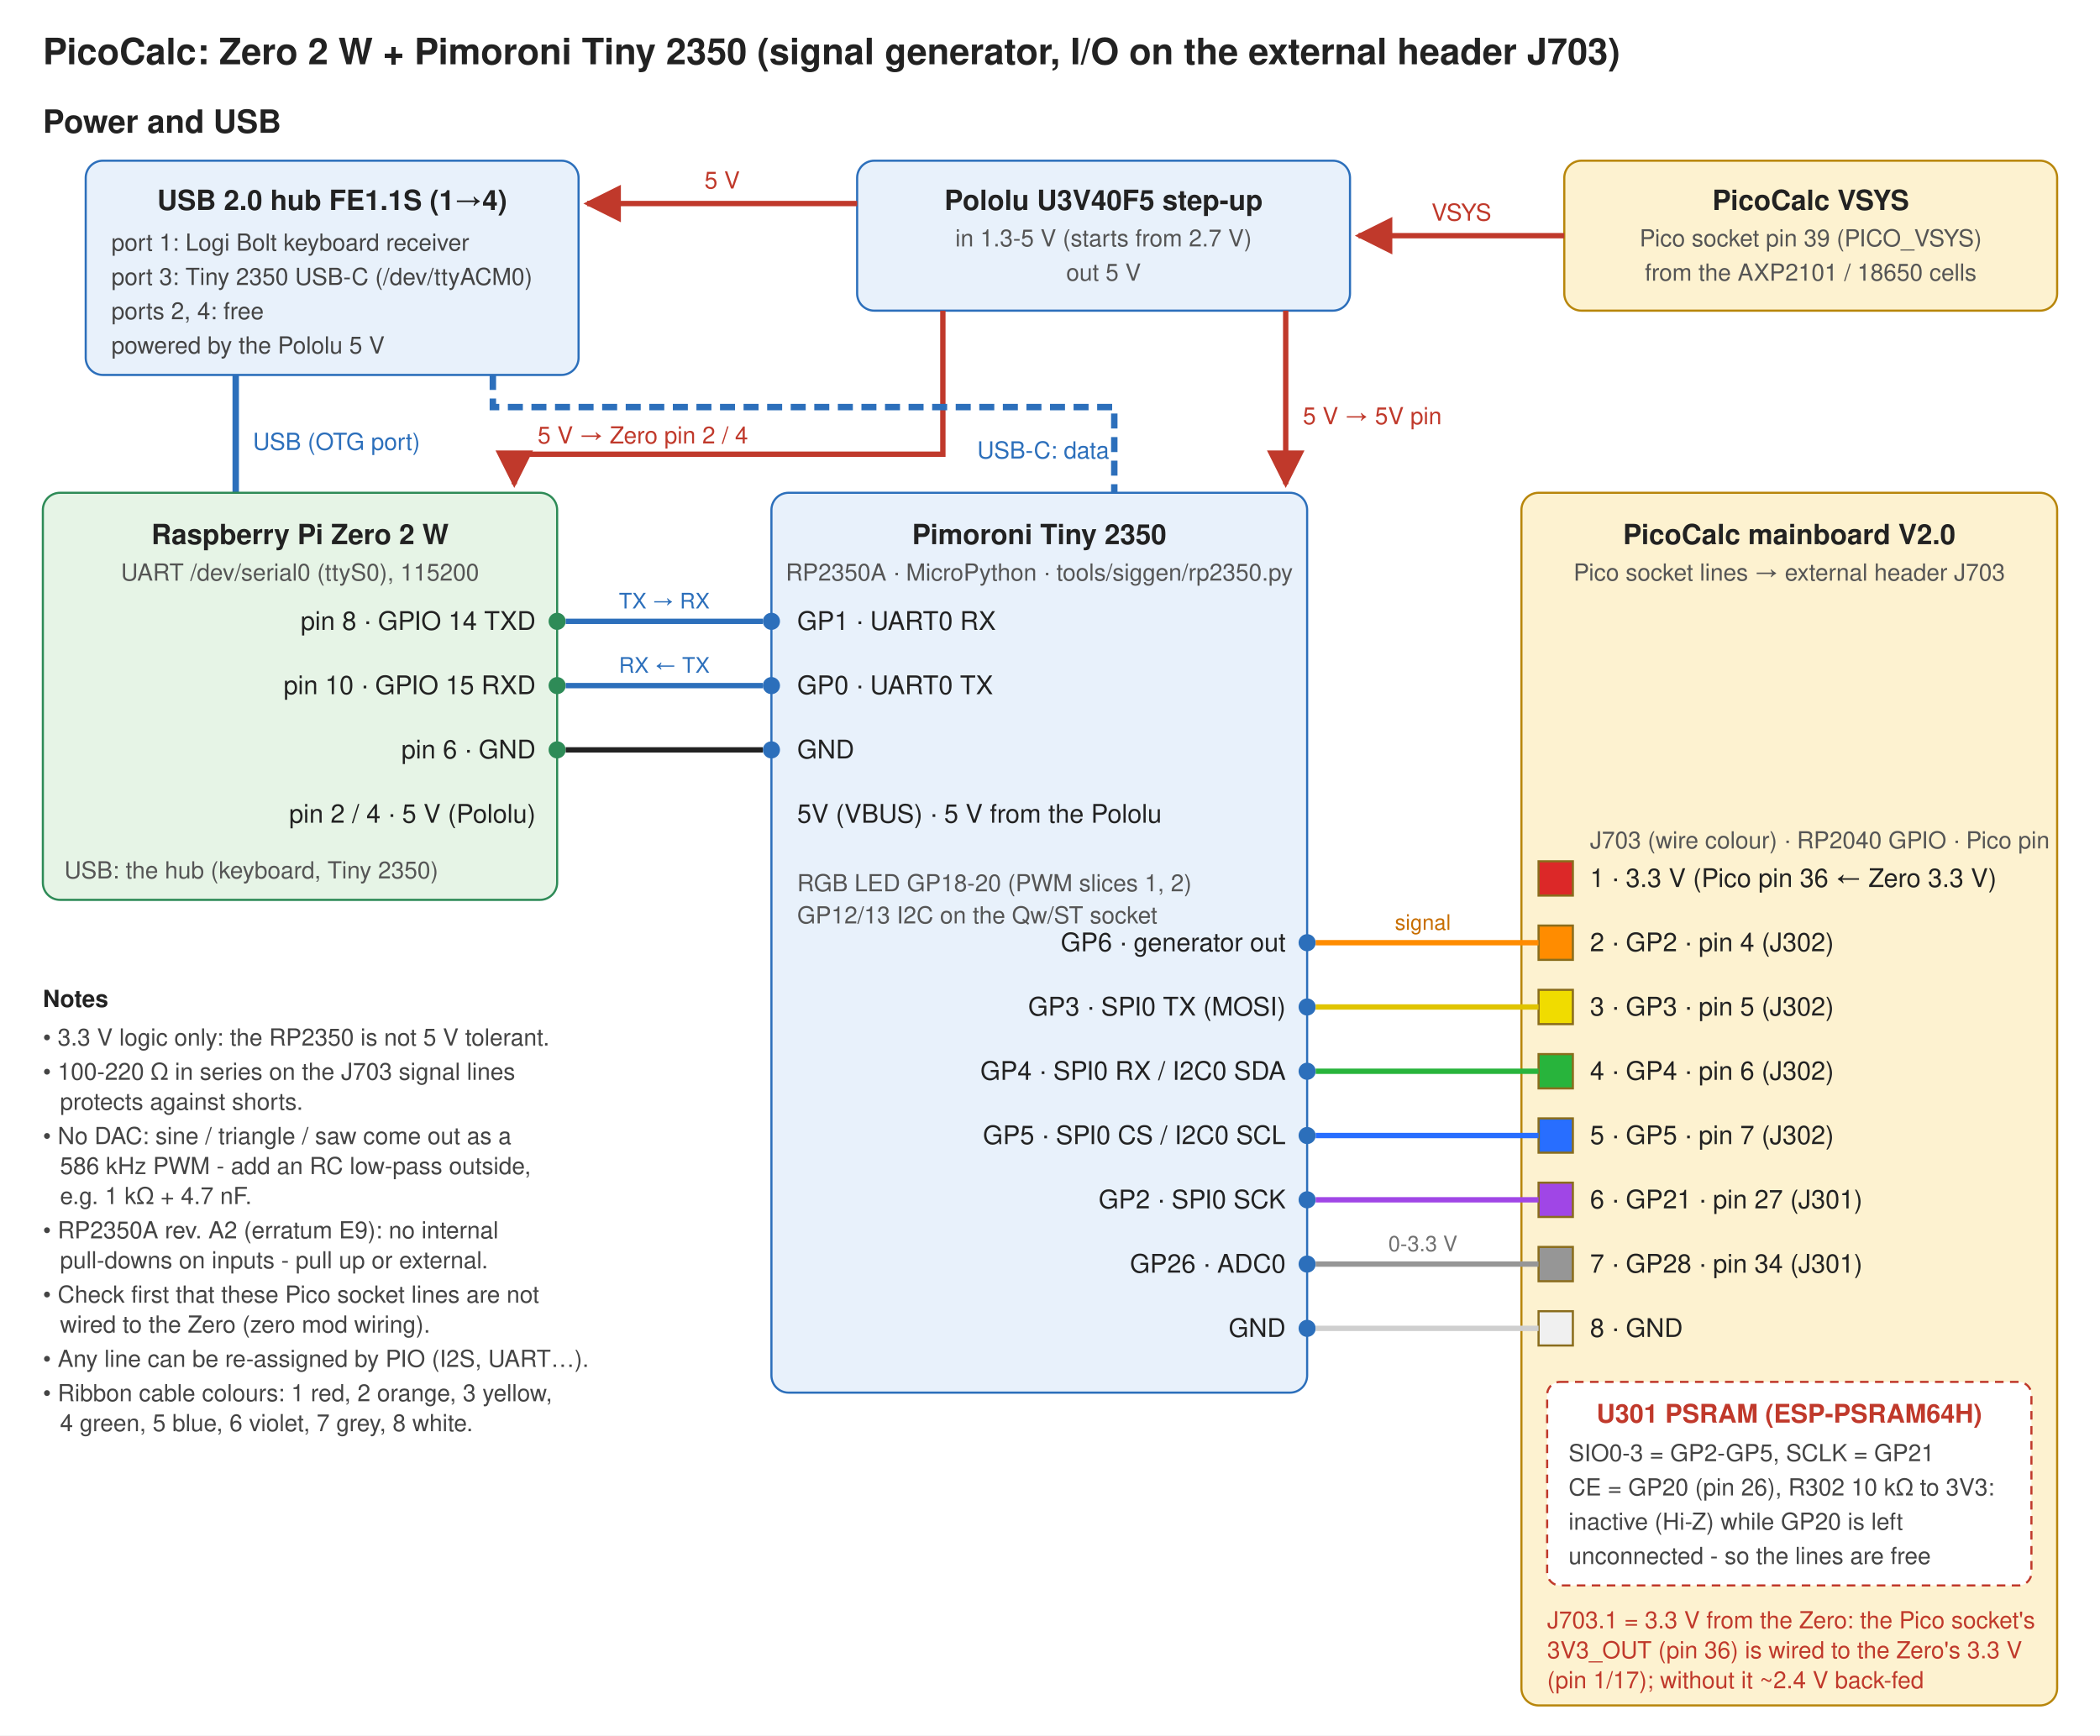
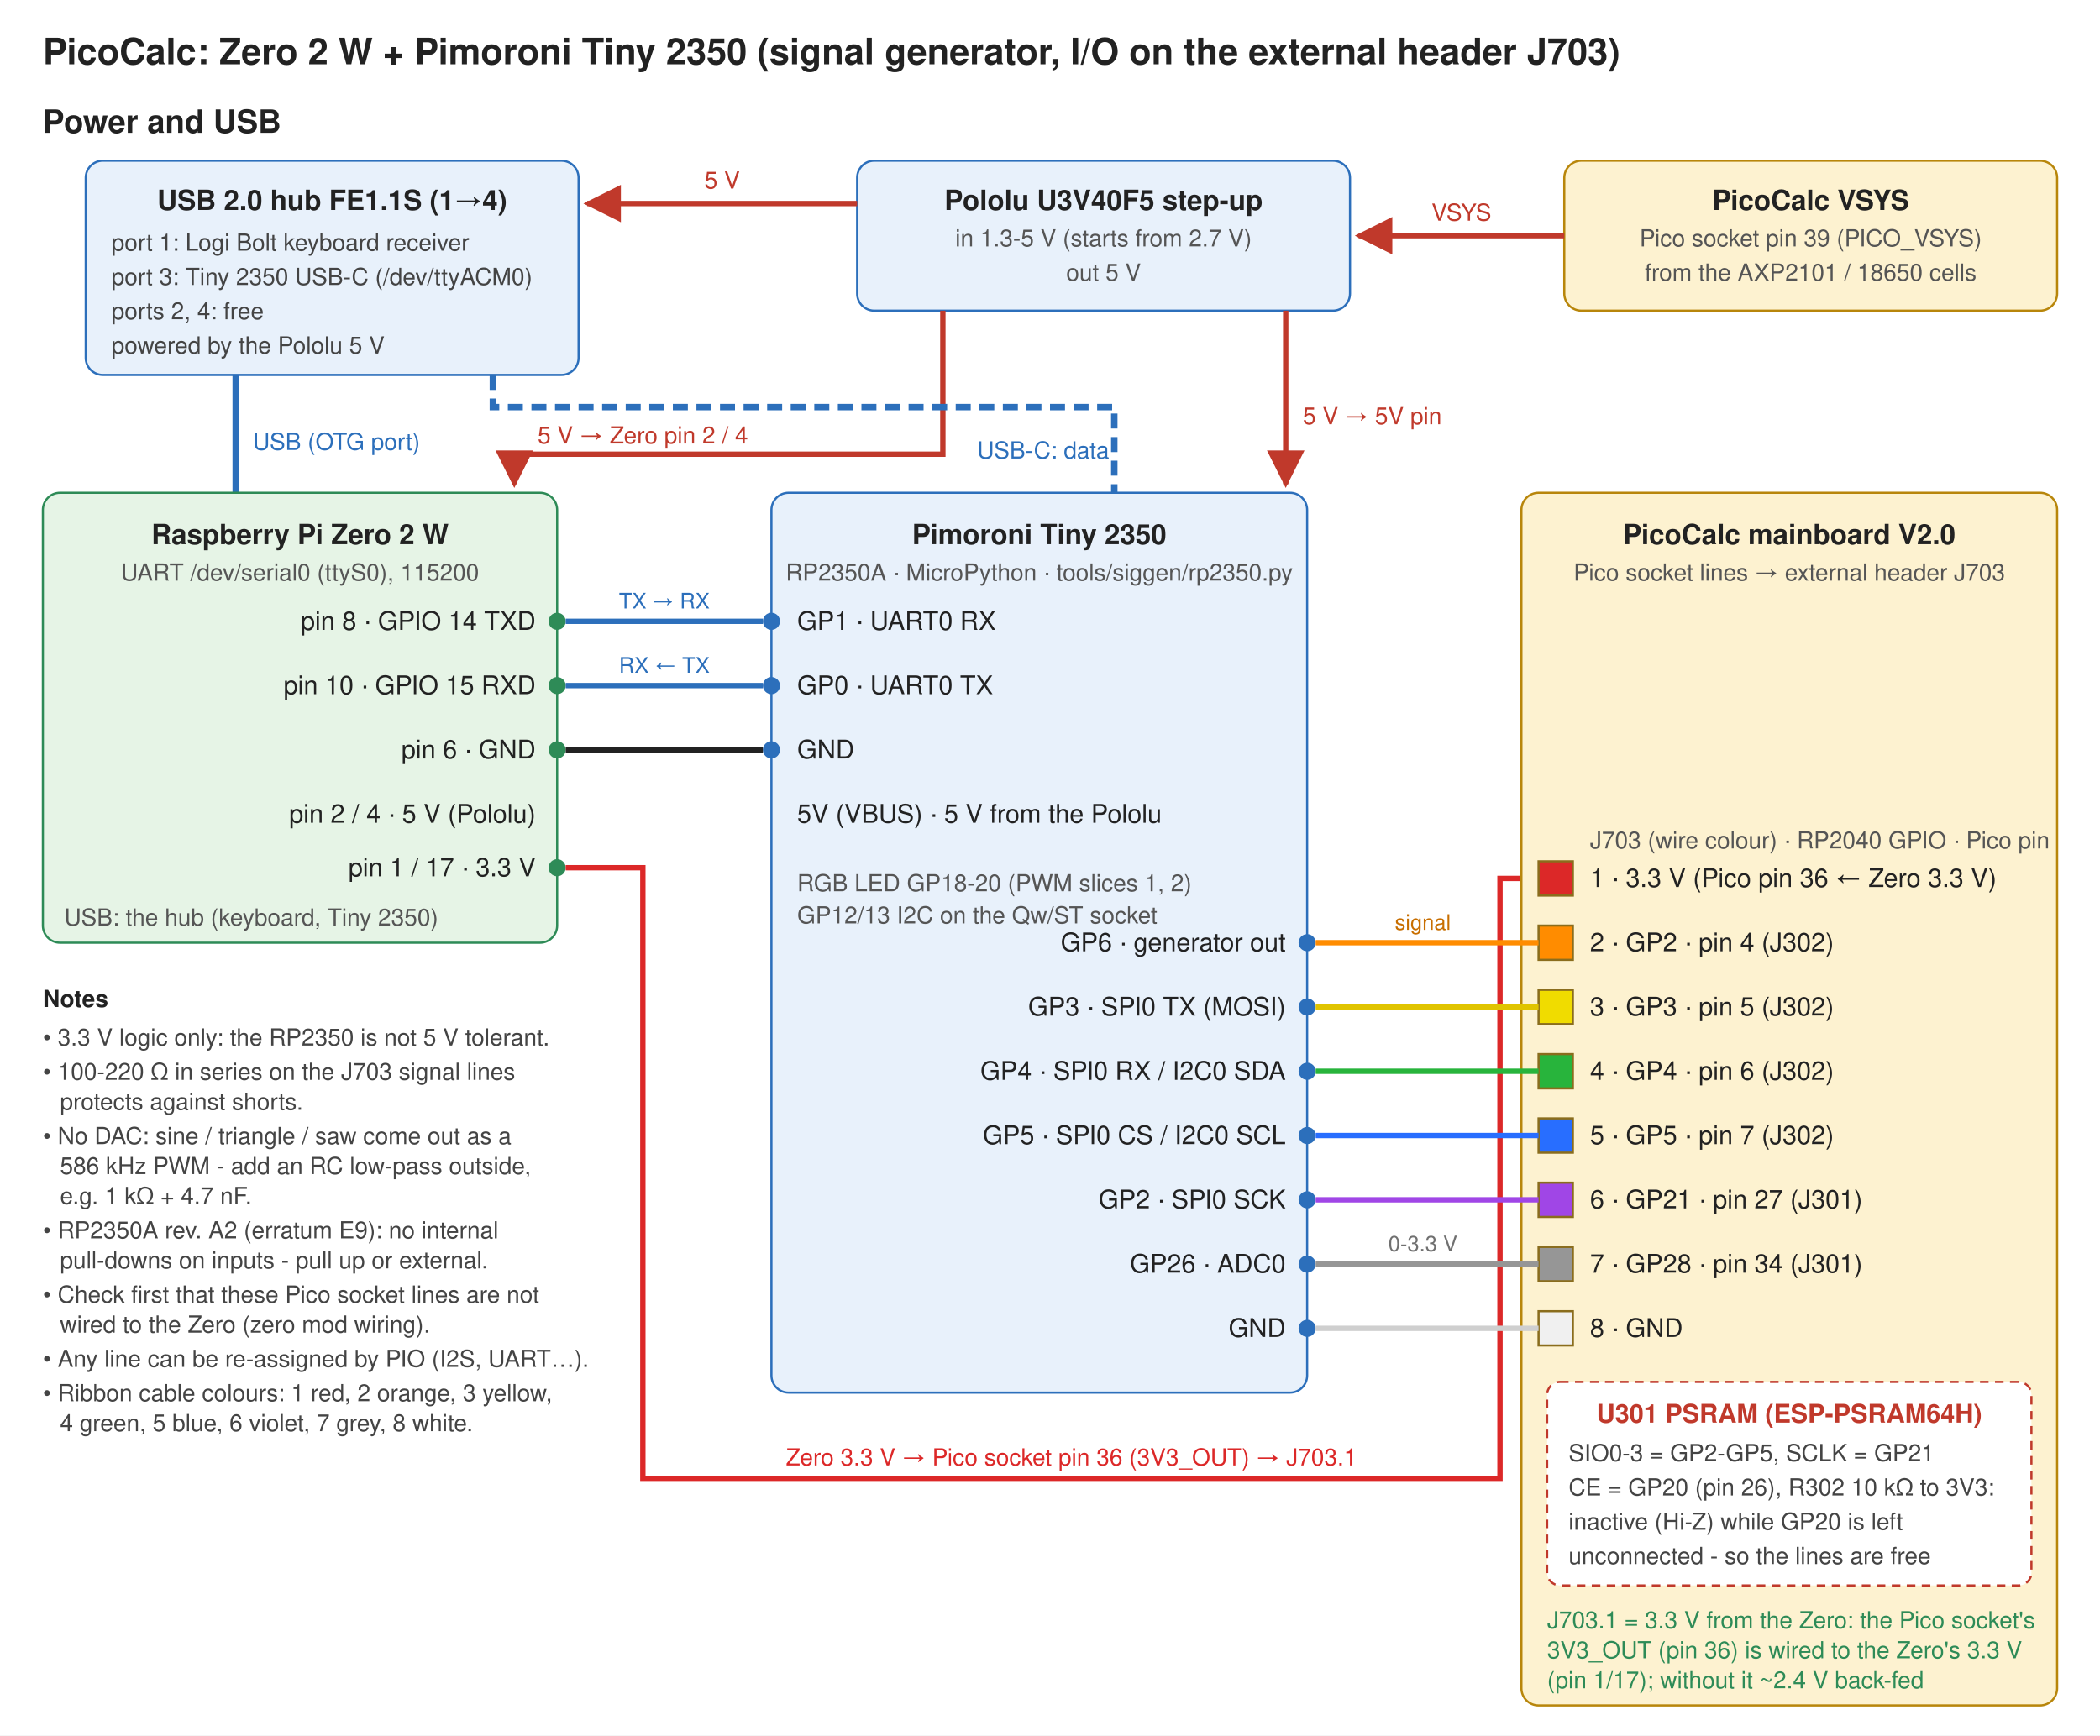
<svg xmlns="http://www.w3.org/2000/svg" viewBox="0 0 980 810" width="980" height="810" font-family="Helvetica, Arial, sans-serif" font-size="13">
  <rect width="980" height="810" fill="#ffffff" />
  <text x="20" y="30" font-size="17" font-weight="bold" fill="#222">PicoCalc: Zero 2 W + Pimoroni Tiny 2350 (signal generator, I/O on the external header J703)</text>
  <defs>
    <marker id="ar" viewBox="0 0 10 10" refX="9" refY="5" markerWidth="7" markerHeight="7" orient="auto-start-reverse">
      <path d="M0,0 L10,5 L0,10 z" fill="#c0392b" />
    </marker>
  </defs>
  <text x="20" y="62" font-size="15" font-weight="bold" fill="#222">Power and USB</text>
  <rect x="730" y="75" width="230" height="70" rx="8" fill="#fdf2d0" stroke="#b8860b" />
  <text x="845" y="98" text-anchor="middle" font-weight="bold" fill="#222">PicoCalc VSYS</text>
  <text x="845" y="115" text-anchor="middle" font-size="11" fill="#555">Pico socket pin 39 (PICO_VSYS)</text>
  <text x="845" y="131" text-anchor="middle" font-size="11" fill="#555">from the AXP2101 / 18650 cells</text>
  <rect x="400" y="75" width="230" height="70" rx="8" fill="#e8f1fb" stroke="#2c6fbb" />
  <text x="515" y="98" text-anchor="middle" font-weight="bold" fill="#222">Pololu U3V40F5 step-up</text>
  <text x="515" y="115" text-anchor="middle" font-size="11" fill="#555">in 1.3-5 V (starts from 2.7 V)</text>
  <text x="515" y="131" text-anchor="middle" font-size="11" fill="#555">out 5 V</text>
  <rect x="40" y="75" width="230" height="100" rx="8" fill="#e8f1fb" stroke="#2c6fbb" />
  <text x="155" y="98" text-anchor="middle" font-weight="bold" fill="#222">USB 2.0 hub FE1.1S (1→4)</text>
  <g font-size="11" fill="#444">
    <text x="52" y="117">port 1: Logi Bolt keyboard receiver</text>
    <text x="52" y="133">port 3: Tiny 2350 USB-C (/dev/ttyACM0)</text>
    <text x="52" y="149">ports 2, 4: free</text>
    <text x="52" y="165">powered by the Pololu 5 V</text>
  </g>
  <line x1="730" y1="110" x2="634" y2="110" stroke="#c0392b" stroke-width="2.5" marker-end="url(#ar)" />
  <text x="682" y="103" text-anchor="middle" font-size="11" fill="#c0392b">VSYS</text>
  <line x1="400" y1="95" x2="274" y2="95" stroke="#c0392b" stroke-width="2.5" marker-end="url(#ar)" />
  <text x="337" y="88" text-anchor="middle" font-size="11" fill="#c0392b">5 V</text>
  <polyline points="440,145 440,212 240,212 240,226" fill="none" stroke="#c0392b" stroke-width="2.5" marker-end="url(#ar)" />
  <text x="300" y="207" text-anchor="middle" font-size="11" fill="#c0392b">5 V → Zero pin 2 / 4</text>
  <line x1="110" y1="175" x2="110" y2="230" stroke="#2c6fbb" stroke-width="3" />
  <text x="118" y="210" font-size="11" fill="#2c6fbb">USB (OTG port)</text>
  <polyline points="230,175 230,190 520,190 520,230" fill="none" stroke="#2c6fbb" stroke-width="3" stroke-dasharray="7 4" />
  <text x="456" y="214" font-size="11" fill="#2c6fbb">USB-C: data</text>
  <line x1="600" y1="145" x2="600" y2="226" stroke="#c0392b" stroke-width="2.5" marker-end="url(#ar)" />
  <text x="608" y="198" font-size="11" fill="#c0392b">5 V → 5V pin</text>
  <g transform="translate(0,170)">
-     <rect x="20" y="60" width="240" height="190" rx="8" fill="#e6f4e6" stroke="#2e8b57" />
+     <rect x="20" y="60" width="240" height="210" rx="8" fill="#e6f4e6" stroke="#2e8b57" />
    <text x="140" y="84" text-anchor="middle" font-weight="bold" fill="#222">Raspberry Pi Zero 2 W</text>
    <text x="140" y="101" text-anchor="middle" font-size="11" fill="#555">UART /dev/serial0 (ttyS0), 115200</text>
    <g font-size="12" fill="#222">
      <text x="250" y="124" text-anchor="end">pin 8 · GPIO 14 TXD</text>
      <text x="250" y="154" text-anchor="end">pin 10 · GPIO 15 RXD</text>
      <text x="250" y="184" text-anchor="end">pin 6 · GND</text>
      <text x="250" y="214" text-anchor="end">pin 2 / 4 · 5 V (Pololu)</text>
    </g>
    <g fill="#2e8b57">
      <circle cx="260" cy="120" r="4" />
      <circle cx="260" cy="150" r="4" />
      <circle cx="260" cy="180" r="4" />
    </g>
-     <text x="30" y="240" font-size="11" fill="#555">USB: the hub (keyboard, Tiny 2350)</text>
+     <text x="250" y="239" text-anchor="end" font-size="12" fill="#222">pin 1 / 17 · 3.3 V</text>
+     <circle cx="260" cy="235" r="4" fill="#2e8b57" />
+     <text x="30" y="262" font-size="11" fill="#555">USB: the hub (keyboard, Tiny 2350)</text>
+     <polyline points="264,235 300,235 300,520 700,520 700,240 716,240" fill="none" stroke="#dc2828" stroke-width="2.5" />
+     <text x="500" y="514" text-anchor="middle" font-size="11" fill="#dc2828">Zero 3.3 V → Pico socket pin 36 (3V3_OUT) → J703.1</text>
    <rect x="360" y="60" width="250" height="420" rx="8" fill="#e8f1fb" stroke="#2c6fbb" />
    <text x="485" y="84" text-anchor="middle" font-weight="bold" fill="#222">Pimoroni Tiny 2350</text>
    <text x="485" y="101" text-anchor="middle" font-size="11" fill="#555">RP2350A · MicroPython · tools/siggen/rp2350.py</text>
    <g font-size="12" fill="#222">
      <text x="372" y="124">GP1 · UART0 RX</text>
      <text x="372" y="154">GP0 · UART0 TX</text>
      <text x="372" y="184">GND</text>
      <text x="372" y="214">5V (VBUS) · 5 V from the Pololu</text>
    </g>
    <g fill="#2c6fbb">
      <circle cx="360" cy="120" r="4" />
      <circle cx="360" cy="150" r="4" />
      <circle cx="360" cy="180" r="4" />
    </g>
    <g font-size="12" fill="#222">
      <text x="600" y="274" text-anchor="end">GP6 · generator out</text>
      <text x="600" y="304" text-anchor="end">GP3 · SPI0 TX (MOSI)</text>
      <text x="600" y="334" text-anchor="end">GP4 · SPI0 RX / I2C0 SDA</text>
      <text x="600" y="364" text-anchor="end">GP5 · SPI0 CS / I2C0 SCL</text>
      <text x="600" y="394" text-anchor="end">GP2 · SPI0 SCK</text>
      <text x="600" y="424" text-anchor="end">GP26 · ADC0</text>
      <text x="600" y="454" text-anchor="end">GND</text>
    </g>
    <g fill="#2c6fbb">
      <circle cx="610" cy="270" r="4" />
      <circle cx="610" cy="300" r="4" />
      <circle cx="610" cy="330" r="4" />
      <circle cx="610" cy="360" r="4" />
      <circle cx="610" cy="390" r="4" />
      <circle cx="610" cy="420" r="4" />
      <circle cx="610" cy="450" r="4" />
    </g>
    <g font-size="11" fill="#555">
      <text x="372" y="246">RGB LED GP18-20 (PWM slices 1, 2)</text>
      <text x="372" y="261">GP12/13 I2C on the Qw/ST socket</text>
    </g>
    <rect x="710" y="60" width="250" height="566" rx="8" fill="#fdf2d0" stroke="#b8860b" />
    <text x="835" y="84" text-anchor="middle" font-weight="bold" fill="#222">PicoCalc mainboard V2.0</text>
    <text x="835" y="101" text-anchor="middle" font-size="11" fill="#555">Pico socket lines → external header J703</text>
    <text x="742" y="226" font-size="11" fill="#555">J703 (wire colour) · RP2040 GPIO · Pico pin</text>
    <g fill="#ffffff" stroke="#8a6d1d">
      <rect x="718" y="232" width="16" height="16" fill="#dc2828" />
      <rect x="718" y="262" width="16" height="16" fill="#ff8c00" />
      <rect x="718" y="292" width="16" height="16" fill="#f0dc00" />
      <rect x="718" y="322" width="16" height="16" fill="#28b43c" />
      <rect x="718" y="352" width="16" height="16" fill="#286eff" />
      <rect x="718" y="382" width="16" height="16" fill="#a046e6" />
      <rect x="718" y="412" width="16" height="16" fill="#969696" />
      <rect x="718" y="442" width="16" height="16" fill="#f0f0f0" />
    </g>
    <g font-size="12" fill="#222">
      <text x="742" y="244">1 · 3.3 V (Pico pin 36 ← Zero 3.3 V)</text>
      <text x="742" y="274">2 · GP2 · pin 4 (J302)</text>
      <text x="742" y="304">3 · GP3 · pin 5 (J302)</text>
      <text x="742" y="334">4 · GP4 · pin 6 (J302)</text>
      <text x="742" y="364">5 · GP5 · pin 7 (J302)</text>
      <text x="742" y="394">6 · GP21 · pin 27 (J301)</text>
      <text x="742" y="424">7 · GP28 · pin 34 (J301)</text>
      <text x="742" y="454">8 · GND</text>
    </g>
    <rect x="722" y="475" width="226" height="95" rx="6" fill="#ffffff" stroke="#c0392b" stroke-dasharray="4 3" />
    <text x="835" y="494" text-anchor="middle" font-size="12" font-weight="bold" fill="#c0392b">U301 PSRAM (ESP-PSRAM64H)</text>
    <g font-size="11" fill="#444">
      <text x="732" y="512">SIO0-3 = GP2-GP5, SCLK = GP21</text>
      <text x="732" y="528">CE = GP20 (pin 26), R302 10 kΩ to 3V3:</text>
      <text x="732" y="544">inactive (Hi-Z) while GP20 is left</text>
      <text x="732" y="560">unconnected - so the lines are free</text>
    </g>
-     <text x="722" y="590" font-size="11" fill="#c0392b">J703.1 = 3.3 V from the Zero: the Pico socket's</text>
-     <text x="722" y="604" font-size="11" fill="#c0392b">3V3_OUT (pin 36) is wired to the Zero's 3.3 V</text>
-     <text x="722" y="618" font-size="11" fill="#c0392b">(pin 1/17); without it ~2.4 V back-fed</text>
+     <text x="722" y="590" font-size="11" fill="#2e8b57">J703.1 = 3.3 V from the Zero: the Pico socket's</text>
+     <text x="722" y="604" font-size="11" fill="#2e8b57">3V3_OUT (pin 36) is wired to the Zero's 3.3 V</text>
+     <text x="722" y="618" font-size="11" fill="#2e8b57">(pin 1/17); without it ~2.4 V back-fed</text>
    <line x1="264" y1="120" x2="356" y2="120" stroke="#2c6fbb" stroke-width="2.5" />
    <line x1="264" y1="150" x2="356" y2="150" stroke="#2c6fbb" stroke-width="2.5" />
    <line x1="264" y1="180" x2="356" y2="180" stroke="#222" stroke-width="2.5" />
    <g font-size="10" fill="#2c6fbb" text-anchor="middle">
      <text x="310" y="114">TX → RX</text>
      <text x="310" y="144">RX ← TX</text>
    </g>
    <g stroke-width="2.5">
      <line x1="614" y1="270" x2="718" y2="270" stroke="#ff8c00" />
      <line x1="614" y1="300" x2="718" y2="300" stroke="#e0c400" />
      <line x1="614" y1="330" x2="718" y2="330" stroke="#28b43c" />
      <line x1="614" y1="360" x2="718" y2="360" stroke="#286eff" />
      <line x1="614" y1="390" x2="718" y2="390" stroke="#a046e6" />
      <line x1="614" y1="420" x2="718" y2="420" stroke="#969696" />
      <line x1="614" y1="450" x2="718" y2="450" stroke="#cfcfcf" />
    </g>
    <text x="664" y="264" text-anchor="middle" font-size="10" fill="#c86e00">signal</text>
    <text x="664" y="414" text-anchor="middle" font-size="10" fill="#707070">0-3.3 V</text>
    <g font-size="11" fill="#444">
      <text x="20" y="300" font-weight="bold" fill="#222">Notes</text>
      <text x="20" y="318">• 3.3 V logic only: the RP2350 is not 5 V tolerant.</text>
      <text x="20" y="334">• 100-220 Ω in series on the J703 signal lines</text>
      <text x="28" y="348">protects against shorts.</text>
      <text x="20" y="364">• No DAC: sine / triangle / saw come out as a</text>
      <text x="28" y="378">586 kHz PWM - add an RC low-pass outside,</text>
      <text x="28" y="392">e.g. 1 kΩ + 4.7 nF.</text>
      <text x="20" y="408">• RP2350A rev. A2 (erratum E9): no internal</text>
      <text x="28" y="422">pull-downs on inputs - pull up or external.</text>
      <text x="20" y="438">• Check first that these Pico socket lines are not</text>
      <text x="28" y="452">wired to the Zero (zero mod wiring).</text>
      <text x="20" y="468">• Any line can be re-assigned by PIO (I2S, UART…).</text>
      <text x="20" y="484">• Ribbon cable colours: 1 red, 2 orange, 3 yellow,</text>
      <text x="28" y="498">4 green, 5 blue, 6 violet, 7 grey, 8 white.</text>
    </g>
  </g>
</svg>
